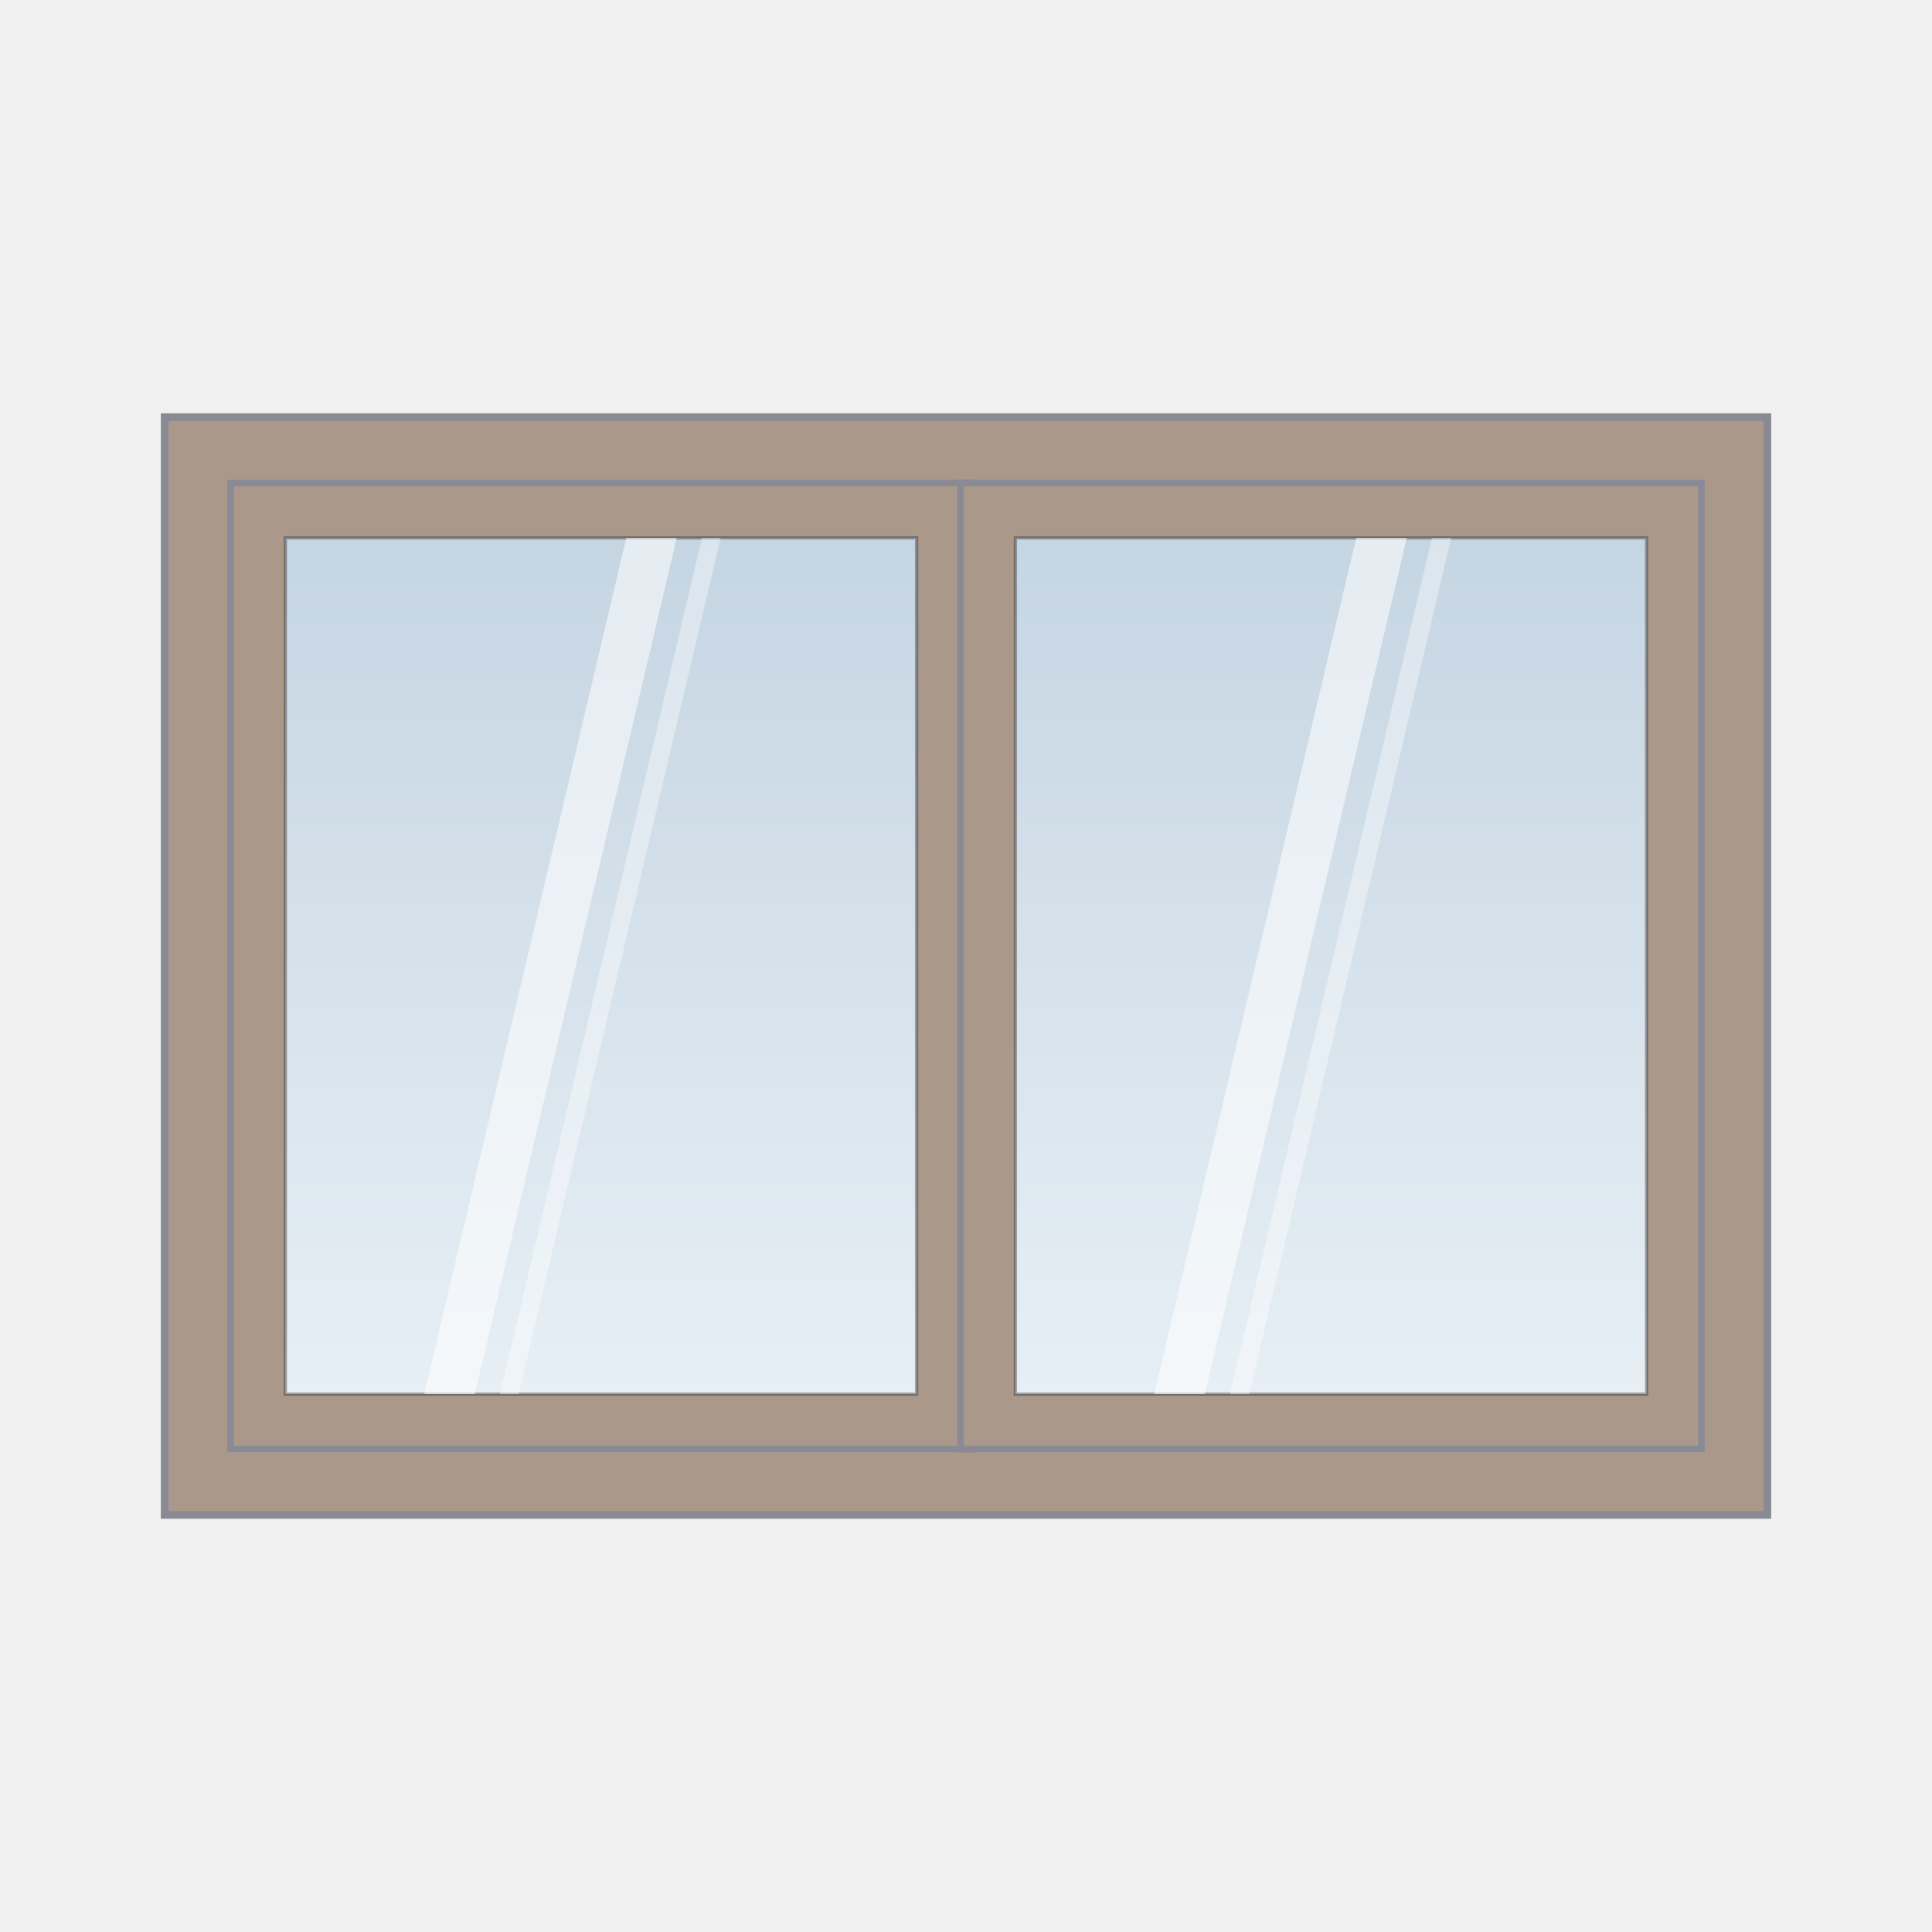
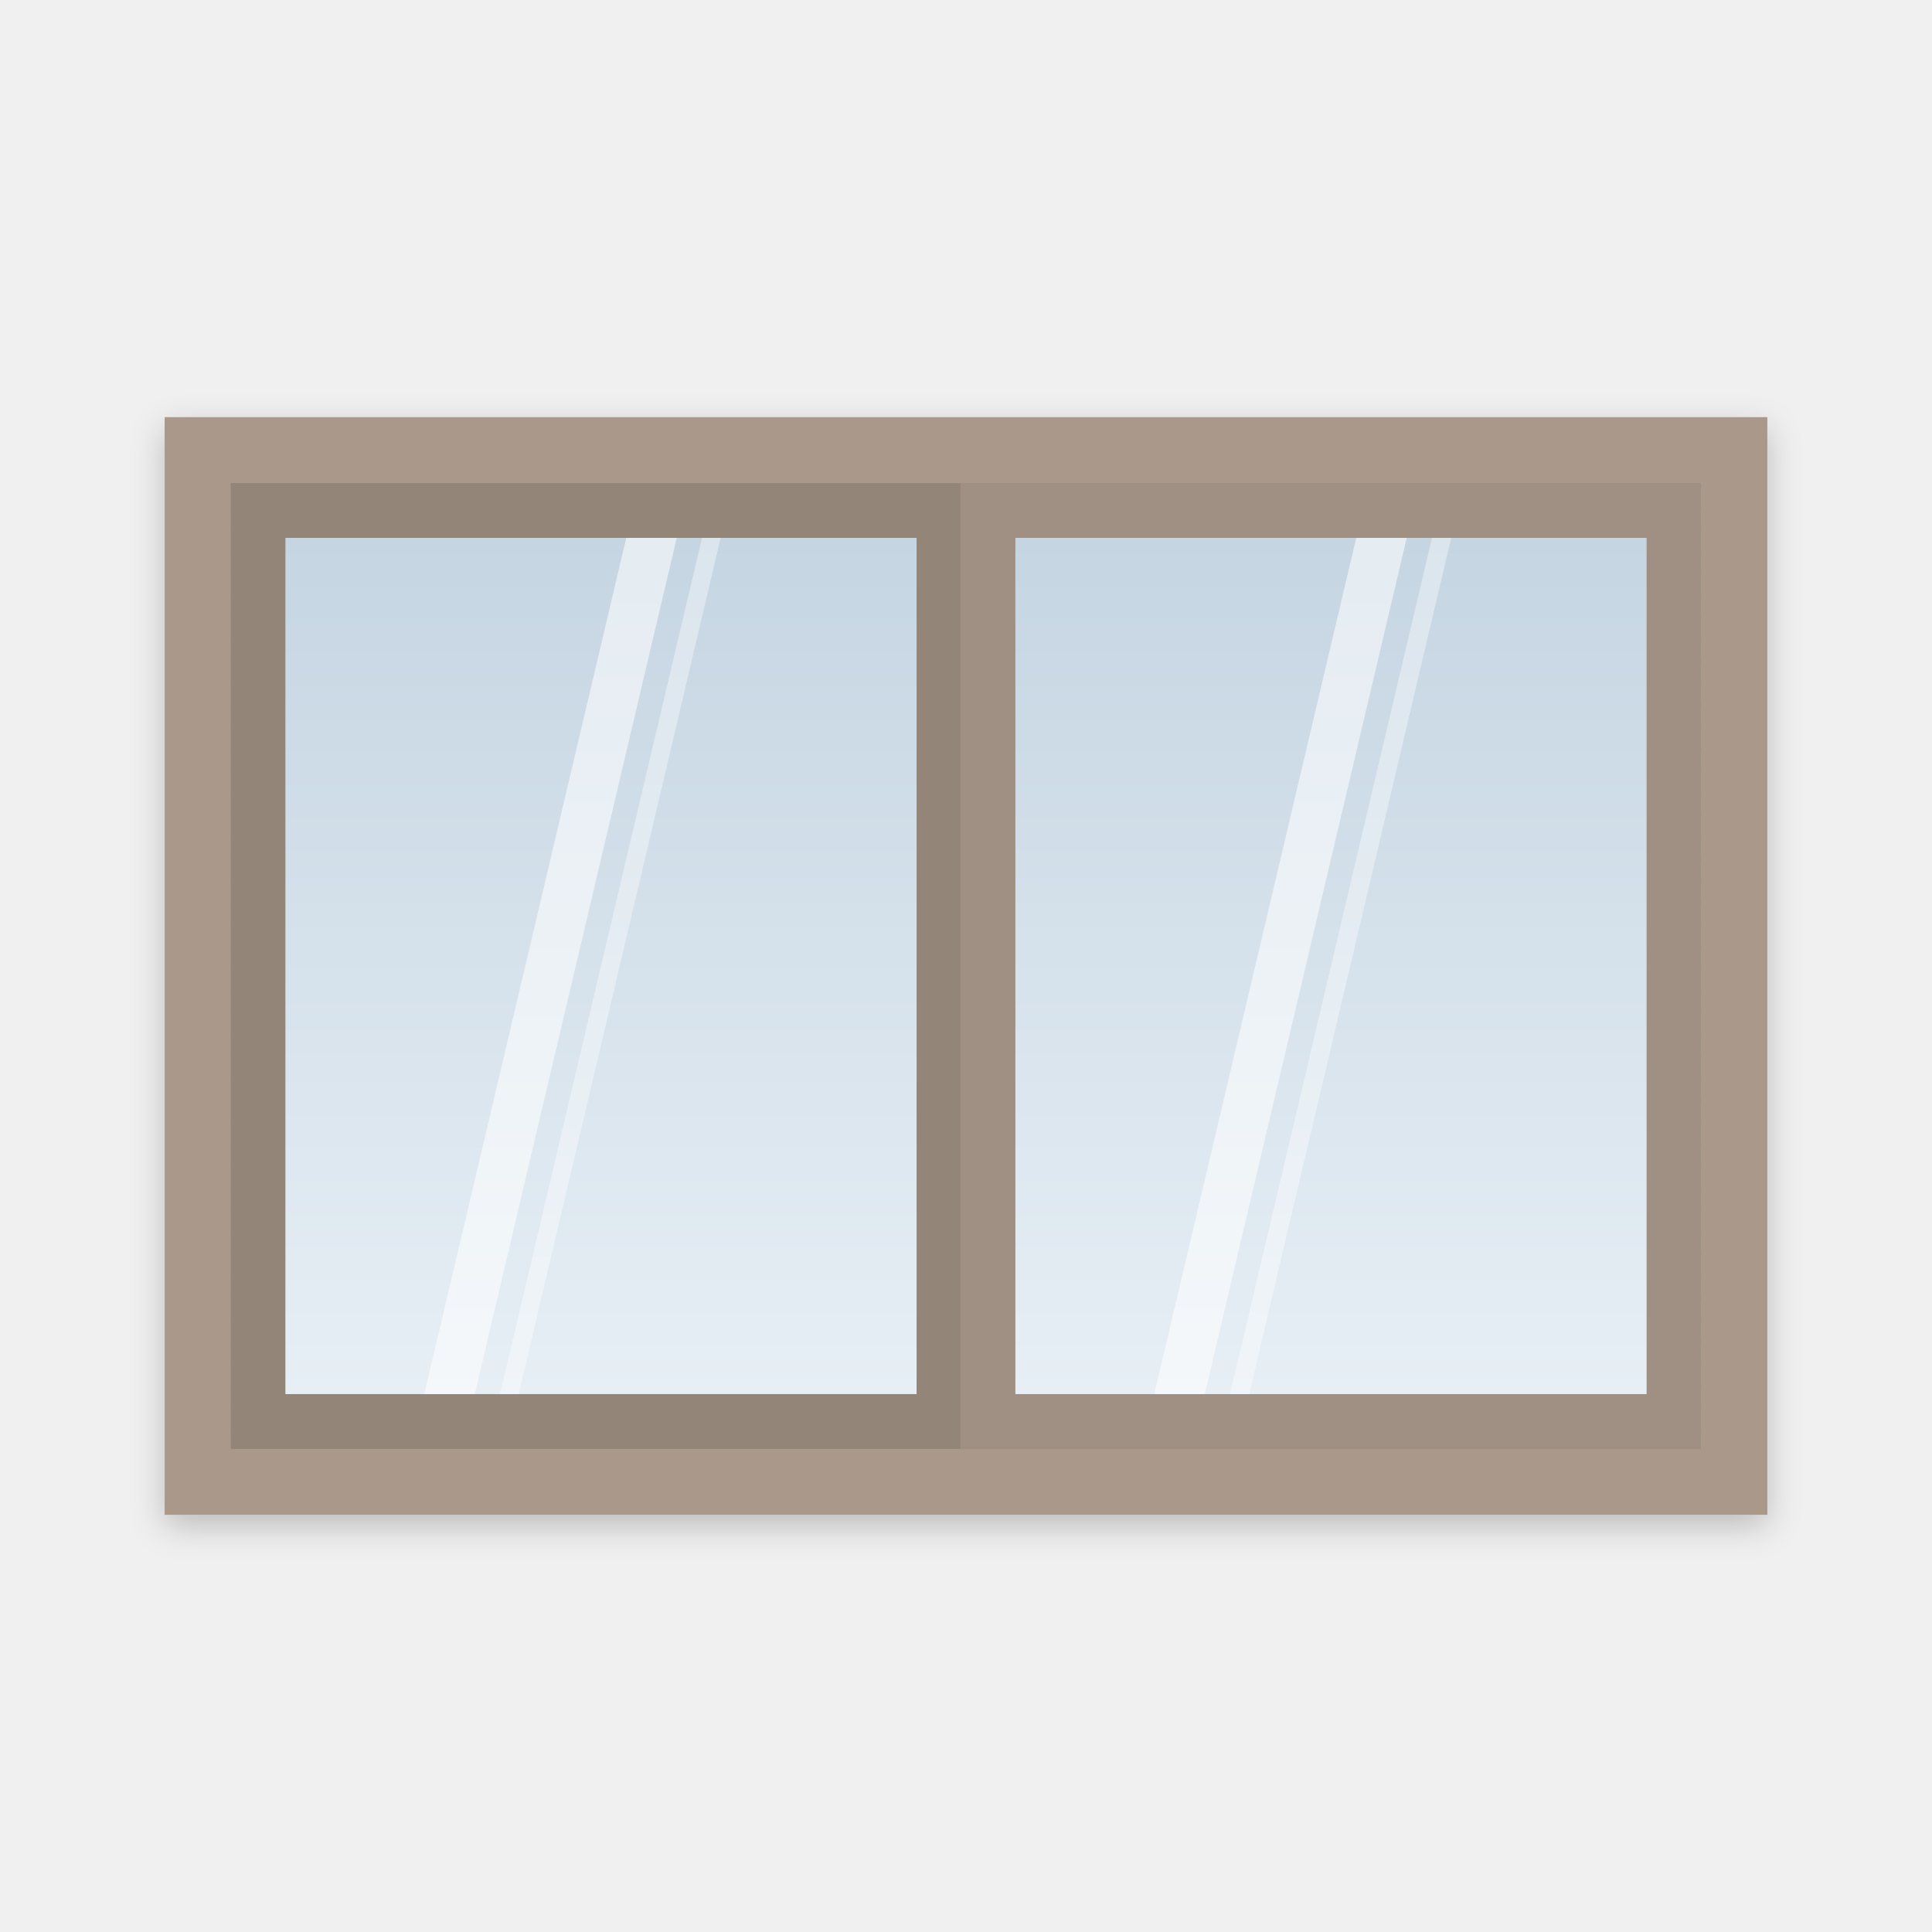
<svg xmlns="http://www.w3.org/2000/svg" viewBox="24.0 24.0 352.0 352.0" width="600" height="600" role="img">
  <defs>
    <linearGradient id="gl" x1="0" y1="0" x2="0" y2="1">
      <stop offset="0" stop-color="#C5D5E2" />
      <stop offset="1" stop-color="#E7EFF5" />
    </linearGradient>
    <pattern id="mesh" width="4" height="4" patternUnits="userSpaceOnUse">
      <rect width="4" height="4" fill="#B9C2CA" />
      <path d="M0 .5H4M.5 0V4" stroke="#19191D" stroke-opacity=".12" stroke-width="1" />
    </pattern>
    <pattern id="pine" width="14" height="14" patternUnits="userSpaceOnUse">
      <rect width="14" height="14" fill="#DFC195" />
      <path d="M3 0V14M9.5 0V14" stroke="#8C6030" stroke-opacity=".13" stroke-width="1" />
      <path d="M6 0V14" stroke="#FFFFFF" stroke-opacity=".12" stroke-width="1.4" />
    </pattern>
+     <filter id="sh" x="-20%" y="-20%" width="140%" height="140%">
+       <feDropShadow dx="0" dy="2" stdDeviation="3" flood-color="#000" flood-opacity=".22" />
+     </filter>
    <linearGradient id="shine" x1="0" y1="0" x2="1" y2="0">
      <stop offset="0" stop-color="#fff" stop-opacity="0" />
      <stop offset=".5" stop-color="#fff" stop-opacity=".75" />
      <stop offset="1" stop-color="#fff" stop-opacity="0" />
    </linearGradient>
  </defs>
-   <rect x="54.0" y="100.0" width="292.0" height="200.0" fill="#AA998B" stroke="#8A8A94" stroke-width="1.4" />
-   <rect x="66.0" y="112.0" width="268.0" height="176.0" fill="url(#mesh)" stroke="#19191D" stroke-width="0.5" />
+   <rect x="54.0" y="100.0" width="292.0" height="200.0" fill="#AA998B" filter="url(#sh)" />
+   <rect x="66.0" y="112.0" width="268.0" height="176.0" fill="url(#mesh)" />
  <g>
    <animateTransform attributeName="transform" type="translate" dur="4.8s" repeatCount="indefinite" calcMode="spline" keyTimes="0;.16;.4;.66;.9;1" keySplines="0 0 1 1;.45 0 .55 1;0 0 1 1;.45 0 .55 1;0 0 1 1" values="0 0;0 0;116.1 0.0;116.1 0.0;0 0;0 0" />
-     <polygon points="66.0,112.0 201.0,112.0 201.0,288.0 66.0,288.0" fill="#AA998B" stroke="#8A8A94" stroke-width="1.2" />
-     <polygon points="76.0,122.0 191.0,122.0 191.0,278.0 76.0,278.0" fill="url(#gl)" stroke="#19191D" stroke-width="0.6" stroke-opacity=".35" />
+     <polygon points="66.0,112.0 201.0,112.0 201.0,288.0 66.0,288.0" fill="#AA998B" />
+     <polygon points="66.0,112.0 201.0,112.0 201.0,288.0 66.0,288.0" fill="#000000" fill-opacity="0.130" />
+     <polygon points="76.0,122.0 191.0,122.0 191.0,278.0 76.0,278.0" fill="url(#gl)" />
    <polygon points="101.3,278.0 110.5,278.0 147.3,122.0 138.1,122.0" fill="#fff" fill-opacity="0.55" />
    <polygon points="115.1,278.0 118.5,278.0 155.3,122.0 151.9,122.0" fill="#fff" fill-opacity="0.38" />
  </g>
-   <polygon points="199.0,112.0 334.0,112.0 334.0,288.0 199.0,288.0" fill="#AA998B" stroke="#8A8A94" stroke-width="1.2" />
-   <polygon points="209.0,122.0 324.0,122.0 324.0,278.0 209.0,278.0" fill="url(#gl)" stroke="#19191D" stroke-width="0.6" stroke-opacity=".35" />
+   <polygon points="199.0,112.0 334.0,112.0 334.0,288.0 199.0,288.0" fill="#AA998B" />
+   <polygon points="199.0,112.0 334.0,112.0 334.0,288.0 199.0,288.0" fill="#000000" fill-opacity="0.060" />
+   <polygon points="209.0,122.0 324.0,122.0 324.0,278.0 209.0,278.0" fill="url(#gl)" />
  <polygon points="234.3,278.0 243.5,278.0 280.3,122.0 271.1,122.0" fill="#fff" fill-opacity="0.55" />
  <polygon points="248.1,278.0 251.6,278.0 288.4,122.0 284.9,122.0" fill="#fff" fill-opacity="0.38" />
</svg>
